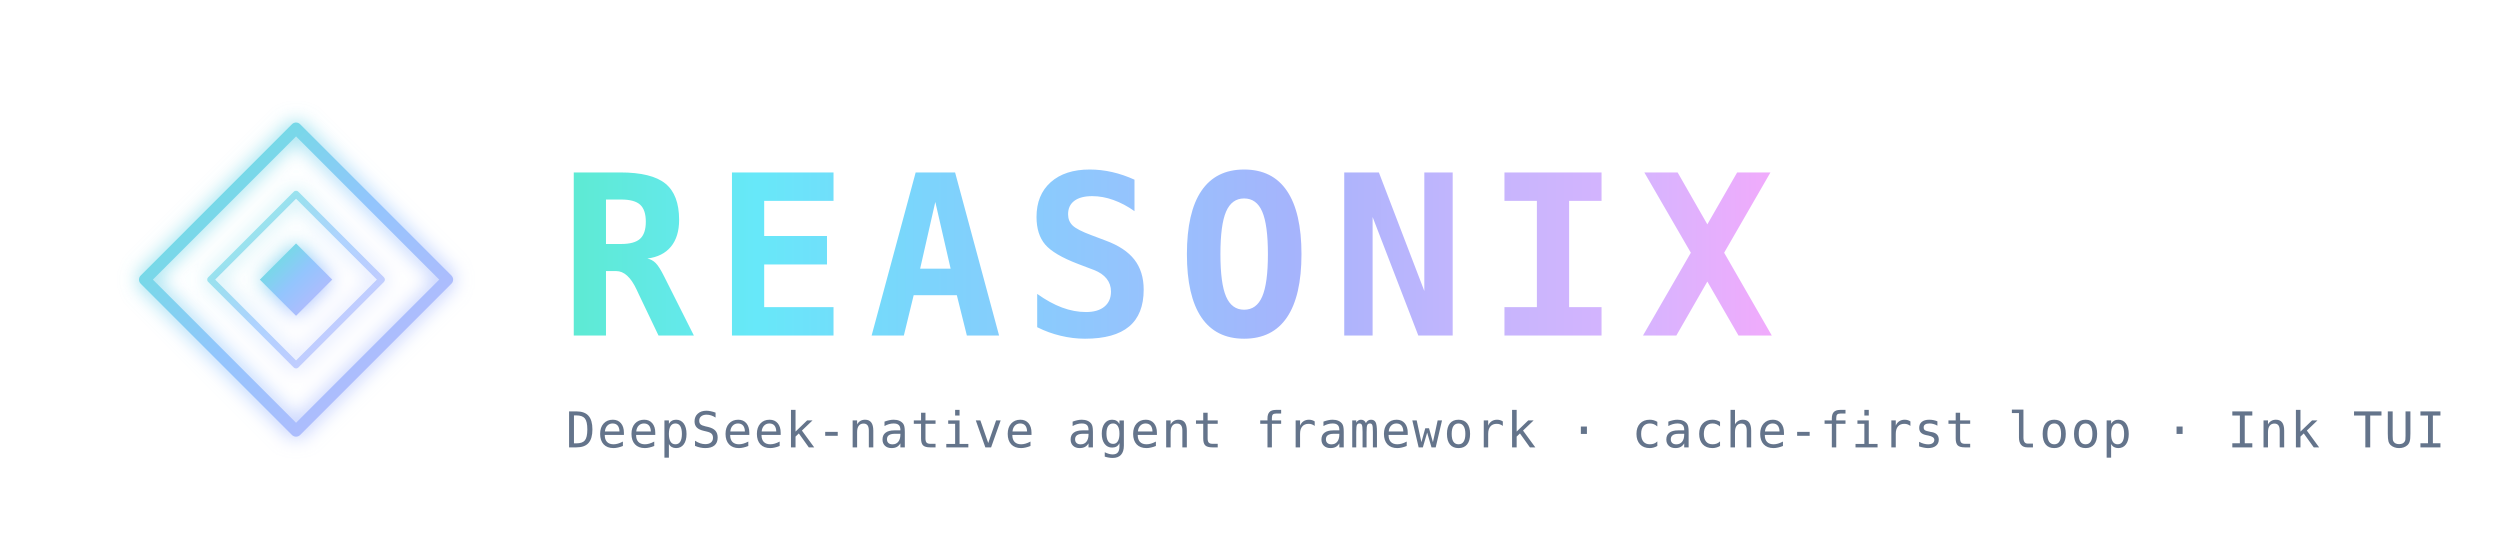
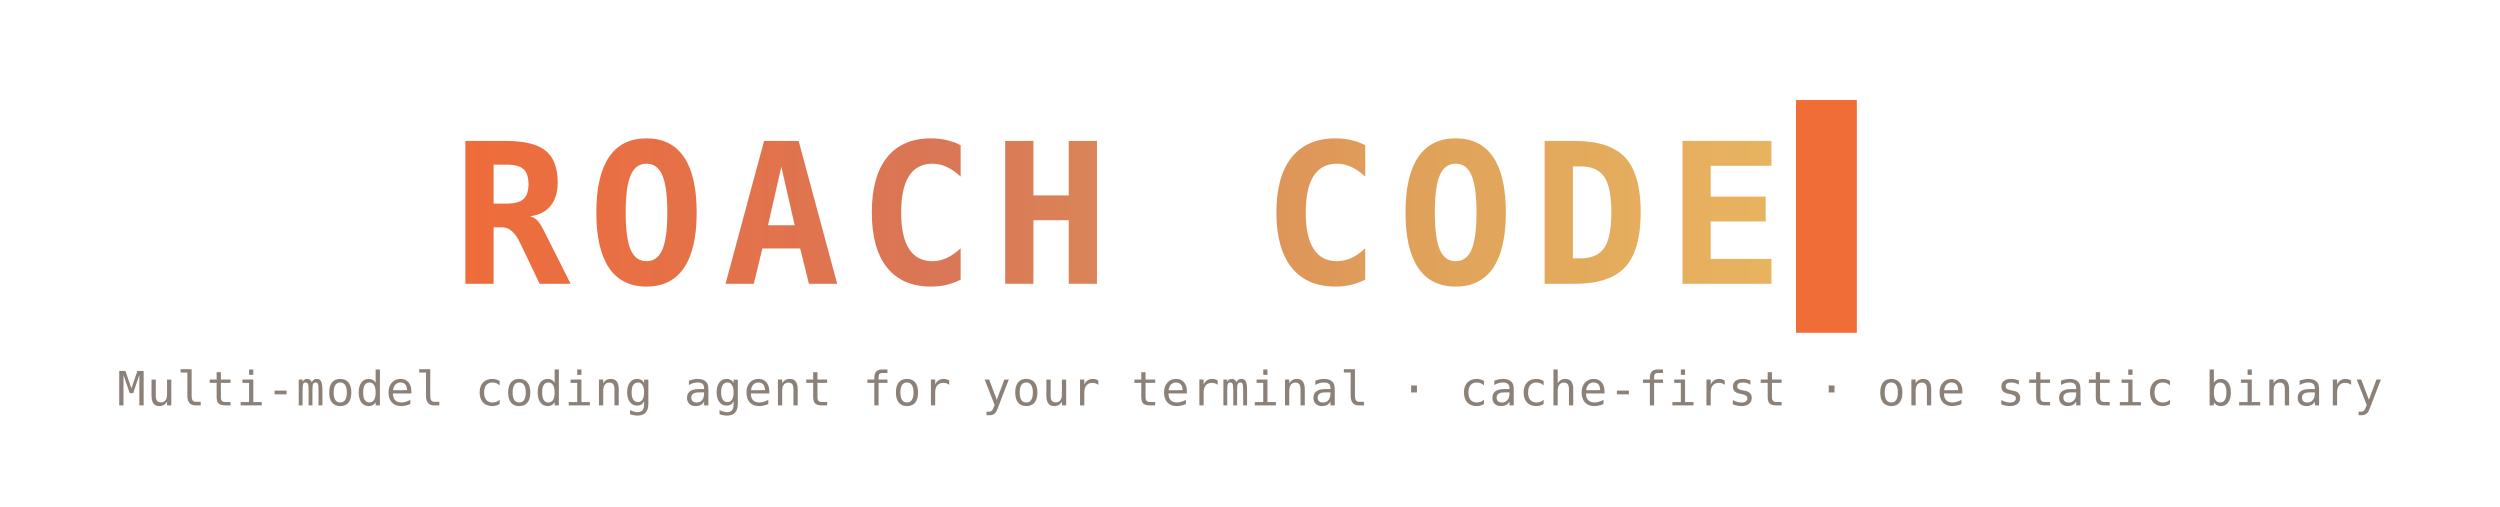
- <svg xmlns="http://www.w3.org/2000/svg" width="760" height="170" viewBox="0 0 760 170" role="img" aria-label="Reasonix — DeepSeek-native agent framework">
+ <svg xmlns="http://www.w3.org/2000/svg" width="740" height="150" viewBox="0 0 740 150" role="img" aria-label="Roach Code — a multi-model coding agent for your terminal">
  <defs>
-     <linearGradient id="rx-grad" x1="0%" y1="0%" x2="100%" y2="0%">
-       <stop offset="0%" stop-color="#5eead4" />
-       <stop offset="15%" stop-color="#67e8f9" />
-       <stop offset="30%" stop-color="#7dd3fc" />
-       <stop offset="45%" stop-color="#93c5fd" />
-       <stop offset="60%" stop-color="#a5b4fc" />
-       <stop offset="75%" stop-color="#c4b5fd" />
-       <stop offset="90%" stop-color="#d8b4fe" />
-       <stop offset="100%" stop-color="#f0abfc" />
+     <linearGradient id="rc-grad" x1="0%" y1="0%" x2="100%" y2="0%">
+       <stop offset="0%" stop-color="#ef6c3b" />
+       <stop offset="35%" stop-color="#d97757" />
+       <stop offset="70%" stop-color="#e0a35a">
+         <animate attributeName="stop-color" values="#e0a35a;#eebd66;#e0a35a" dur="4.8s" repeatCount="indefinite" />
+       </stop>
+       <stop offset="100%" stop-color="#eab861" />
    </linearGradient>
-     <linearGradient id="rx-grad-mark" x1="0%" y1="0%" x2="100%" y2="100%">
-       <stop offset="0%" stop-color="#5eead4" />
-       <stop offset="50%" stop-color="#93c5fd" />
-       <stop offset="100%" stop-color="#c4b5fd" />
-     </linearGradient>
-     <filter id="glow" x="-50%" y="-50%" width="200%" height="200%">
-       <feGaussianBlur stdDeviation="3" result="blur" />
-       <feMerge>
-         <feMergeNode in="blur" />
-         <feMergeNode in="SourceGraphic" />
-       </feMerge>
-     </filter>
  </defs>
-   <g transform="translate(90, 85)" filter="url(#glow)">
-     <g>
-       <animateTransform attributeName="transform" type="rotate" from="0" to="360" dur="18s" repeatCount="indefinite" />
-       <path d="M 0,-46 L 46,0 L 0,46 L -46,0 Z" fill="none" stroke="url(#rx-grad-mark)" stroke-width="3.5" stroke-linejoin="round">
-         <animate attributeName="stroke-width" values="3.5;5.5;3.5" dur="2.4s" repeatCount="indefinite" />
-       </path>
-       <path d="M 0,-26 L 26,0 L 0,26 L -26,0 Z" fill="none" stroke="url(#rx-grad-mark)" stroke-width="2" stroke-linejoin="round" opacity="0.7">
-         <animate attributeName="opacity" values="0.4;0.9;0.4" dur="2.4s" begin="0.8s" repeatCount="indefinite" />
-       </path>
-       <path d="M 0,-11 L 11,0 L 0,11 L -11,0 Z" fill="url(#rx-grad-mark)">
-         <animate attributeName="opacity" values="0.75;1;0.75" dur="2.4s" repeatCount="indefinite" />
-       </path>
-     </g>
-   </g>
-   <text x="170" y="102" font-family="ui-monospace, SFMono-Regular, 'Cascadia Code', Menlo, Consolas, 'DejaVu Sans Mono', monospace" font-size="68" font-weight="800" fill="url(#rx-grad)" letter-spacing="6">REASONIX
-     <animate attributeName="opacity" values="0.9;1;0.9" dur="3.2s" repeatCount="indefinite" />
+   <text x="368" y="84" text-anchor="middle" font-family="ui-monospace, SFMono-Regular, 'Cascadia Code', Menlo, Consolas, 'DejaVu Sans Mono', monospace" font-size="58" font-weight="800" fill="url(#rc-grad)" letter-spacing="5">ROACH CODE<tspan dx="4" fill="#f06d38">▌<animate attributeName="opacity" values="1;1;0;0" dur="1.2s" repeatCount="indefinite" />
+     </tspan>
+     <animate attributeName="opacity" values="0.92;1;0.92" dur="3.2s" repeatCount="indefinite" />
  </text>
-   <text x="172" y="136" font-family="ui-monospace, SFMono-Regular, 'Cascadia Code', Menlo, Consolas, 'DejaVu Sans Mono', monospace" font-size="15" fill="#64748b" letter-spacing="0.5">DeepSeek-native agent framework  ·  cache-first loop  ·  Ink TUI</text>
+   <text x="370" y="120" text-anchor="middle" font-family="ui-monospace, SFMono-Regular, 'Cascadia Code', Menlo, Consolas, 'DejaVu Sans Mono', monospace" font-size="14" fill="#8b8178" letter-spacing="0.4">Multi-model coding agent for your terminal  ·  cache-first  ·  one static binary</text>
</svg>
